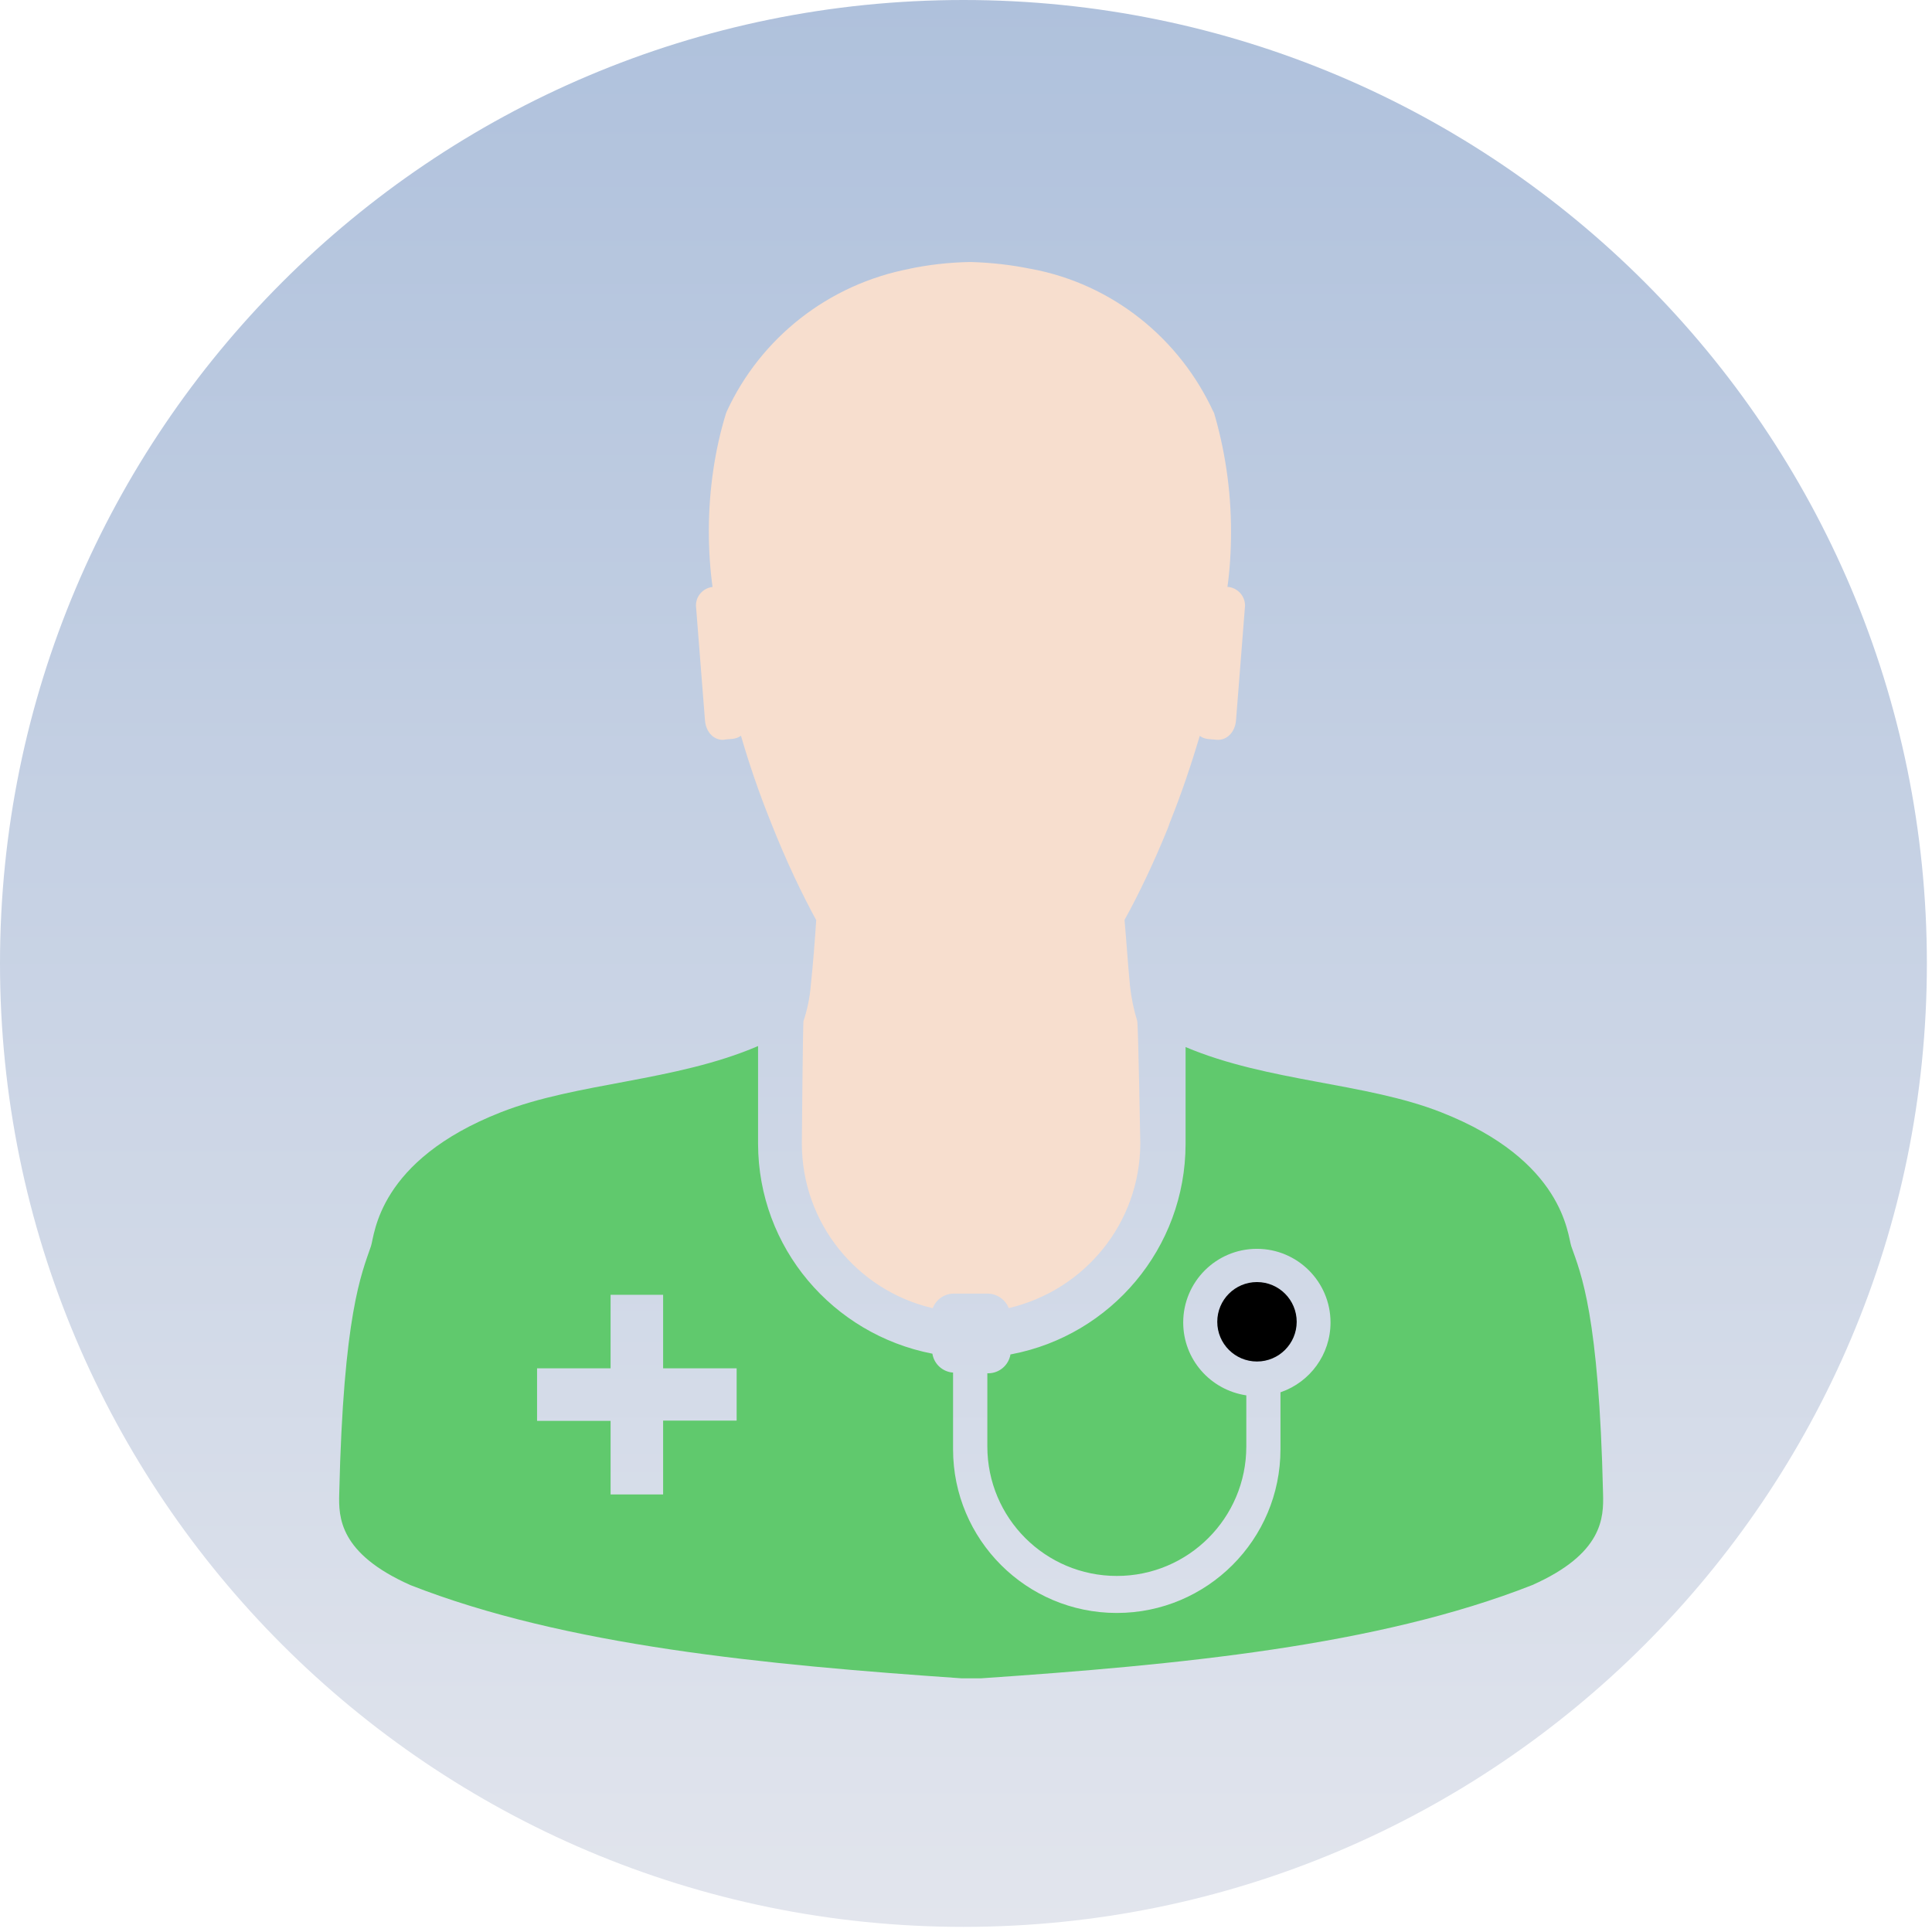
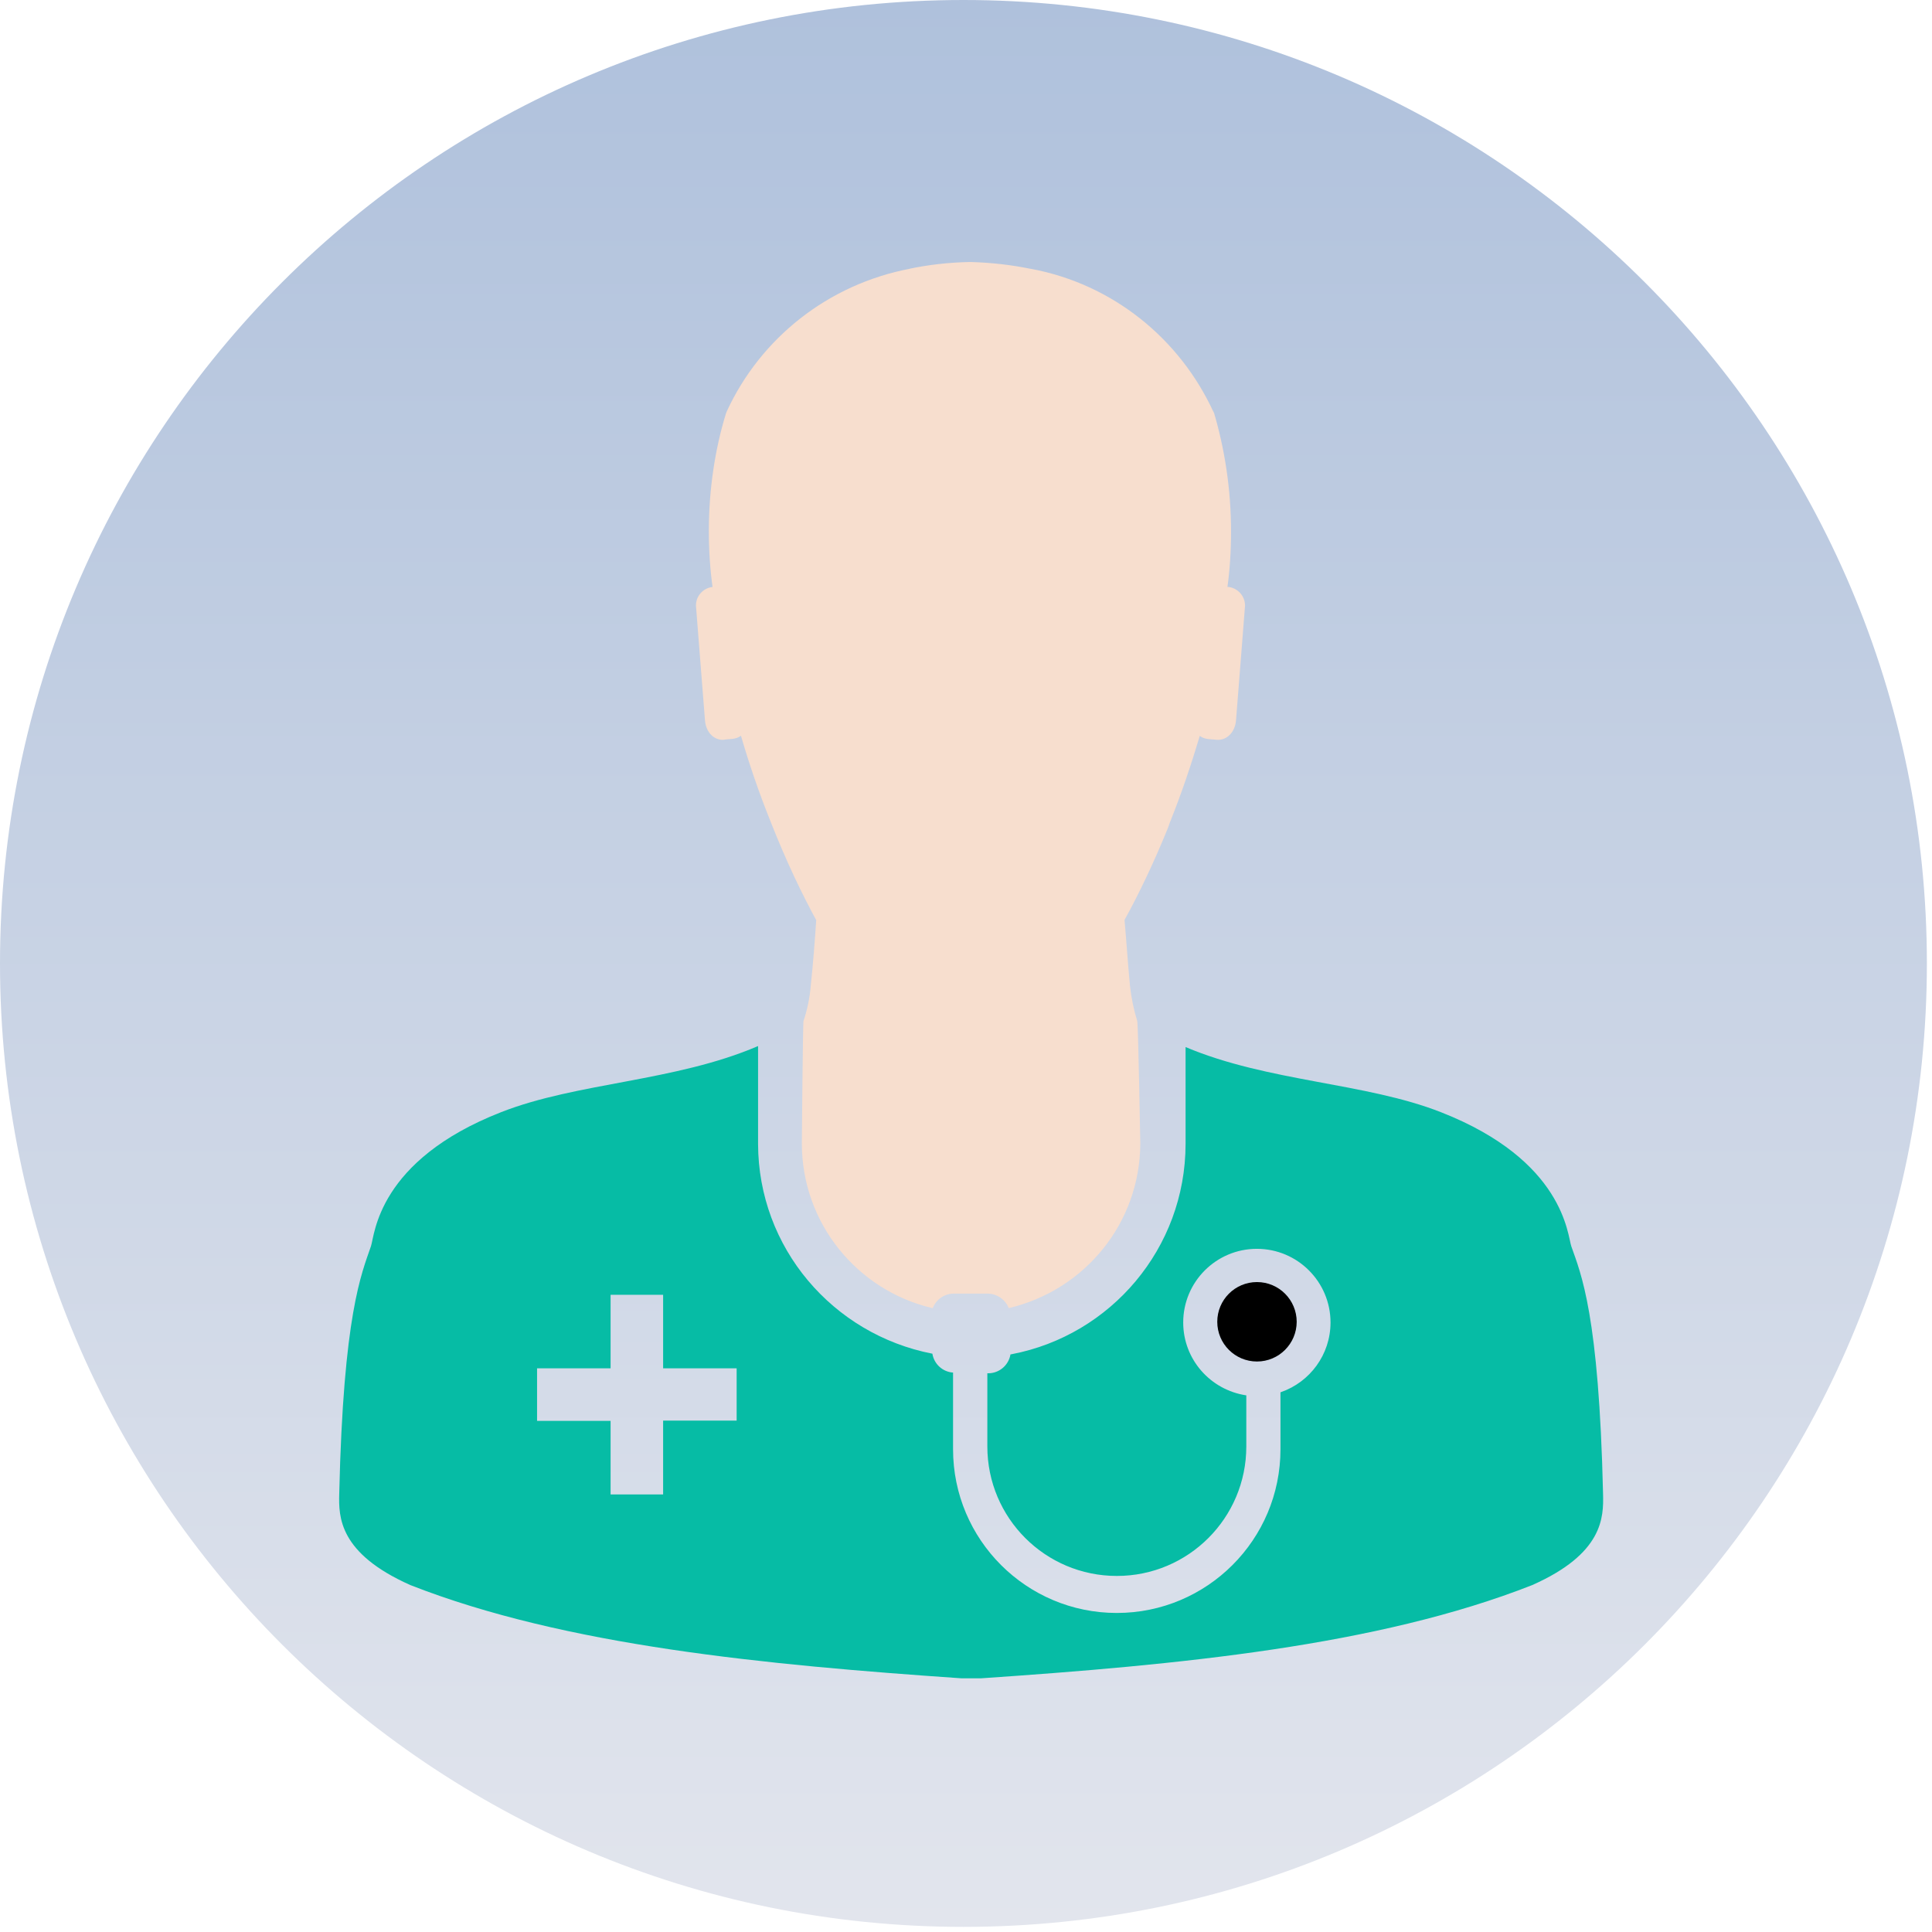
<svg xmlns="http://www.w3.org/2000/svg" width="126" height="126" viewBox="0 0 126 126" fill="none">
  <circle cx="62.833" cy="62.833" r="62.833" fill="url(#paint0_linear_4741_2362)" />
  <path d="M47.248 48.233L47.786 48.187C47.99 48.163 48.175 48.09 48.329 47.983L48.325 47.986C48.841 49.765 49.472 51.635 50.261 53.594C51.274 56.157 52.27 58.263 53.387 60.295L53.233 59.987C53.14 61.388 53.029 62.828 52.882 64.221C52.813 65.079 52.644 65.88 52.386 66.634L52.405 66.565C52.359 66.584 52.294 74.57 52.294 74.57C52.297 79.778 55.904 84.138 60.753 85.297L60.83 85.312C61.05 84.754 61.581 84.366 62.204 84.366H64.413C65.033 84.373 65.564 84.758 65.784 85.301L65.787 85.312C70.726 84.15 74.347 79.789 74.367 74.578C74.367 74.578 74.232 66.623 74.163 66.569C73.951 65.895 73.782 65.102 73.693 64.286L73.689 64.228C73.555 62.828 73.466 61.423 73.339 59.995C74.29 58.278 75.287 56.177 76.164 54.01L76.31 53.602C77.099 51.643 77.711 49.776 78.246 47.994C78.396 48.102 78.581 48.175 78.781 48.198H78.785L79.328 48.244C79.982 48.313 80.559 47.775 80.613 46.94L81.198 39.507C81.198 39.504 81.198 39.5 81.198 39.5C81.198 38.872 80.729 38.357 80.124 38.28H80.117H80.051C80.201 37.198 80.286 35.951 80.286 34.685C80.286 31.921 79.878 29.25 79.12 26.737L79.17 26.933C76.949 22.061 72.546 18.523 67.242 17.534L67.142 17.519C66.003 17.284 64.675 17.126 63.32 17.088H63.286H63.24C61.858 17.115 60.53 17.269 59.245 17.542L59.383 17.519C53.987 18.535 49.592 22.072 47.398 26.829L47.355 26.933C46.639 29.242 46.228 31.898 46.228 34.646C46.228 35.928 46.316 37.19 46.489 38.422L46.474 38.28C45.862 38.349 45.389 38.861 45.389 39.484V39.511L45.974 46.943C46.028 47.798 46.613 48.313 47.244 48.244L47.248 48.233Z" fill="#F7DECE" />
-   <path d="M104.547 97.422C104.278 85.721 103.108 83.073 102.476 81.28C102.226 80.56 102.022 75.695 93.986 72.539C89.059 70.599 82.701 70.561 77.32 68.286V74.614C77.309 81.418 72.436 87.08 65.989 88.316L65.901 88.331C65.782 89.031 65.181 89.555 64.462 89.562H64.392V94.335C64.392 99 68.172 102.779 72.837 102.779C77.501 102.779 81.281 99 81.281 94.335V91.002C78.941 90.652 77.166 88.658 77.166 86.249C77.166 83.597 79.318 81.445 81.97 81.445C84.622 81.445 86.773 83.597 86.773 86.249C86.773 88.35 85.422 90.136 83.544 90.79L83.509 90.802V94.335V94.516C83.509 100.412 78.729 105.193 72.833 105.193C66.936 105.193 62.156 100.412 62.156 94.516C62.156 94.451 62.156 94.389 62.156 94.323V94.331V89.516C61.471 89.47 60.917 88.954 60.809 88.292V88.285C54.304 87.018 49.455 81.376 49.439 74.598V68.221C44.036 70.542 37.639 70.588 32.685 72.531C24.626 75.684 24.441 80.537 24.195 81.268C23.579 83.07 22.394 85.706 22.124 97.414C22.078 98.954 22.124 101.313 26.766 103.376C36.873 107.34 49.894 108.572 62.73 109.457H63.961C76.824 108.58 89.825 107.352 99.925 103.376C104.547 101.325 104.589 98.977 104.547 97.422ZM48.042 92.649H43.247V97.464H39.821V92.665H35.026V89.239H39.821V84.444H43.247V89.239H48.042V92.649Z" fill="#60c96d" />
+   <path d="M104.547 97.422C104.278 85.721 103.108 83.073 102.476 81.28C102.226 80.56 102.022 75.695 93.986 72.539C89.059 70.599 82.701 70.561 77.32 68.286V74.614C77.309 81.418 72.436 87.08 65.989 88.316L65.901 88.331C65.782 89.031 65.181 89.555 64.462 89.562H64.392V94.335C64.392 99 68.172 102.779 72.837 102.779C77.501 102.779 81.281 99 81.281 94.335V91.002C78.941 90.652 77.166 88.658 77.166 86.249C77.166 83.597 79.318 81.445 81.97 81.445C84.622 81.445 86.773 83.597 86.773 86.249C86.773 88.35 85.422 90.136 83.544 90.79L83.509 90.802V94.335V94.516C83.509 100.412 78.729 105.193 72.833 105.193C66.936 105.193 62.156 100.412 62.156 94.516C62.156 94.451 62.156 94.389 62.156 94.323V94.331V89.516C61.471 89.47 60.917 88.954 60.809 88.292V88.285C54.304 87.018 49.455 81.376 49.439 74.598V68.221C44.036 70.542 37.639 70.588 32.685 72.531C24.626 75.684 24.441 80.537 24.195 81.268C23.579 83.07 22.394 85.706 22.124 97.414C22.078 98.954 22.124 101.313 26.766 103.376C36.873 107.34 49.894 108.572 62.73 109.457H63.961C76.824 108.58 89.825 107.352 99.925 103.376C104.547 101.325 104.589 98.977 104.547 97.422ZM48.042 92.649H43.247V97.464H39.821V92.665H35.026V89.239H39.821V84.444H43.247V89.239H48.042V92.649Z" fill="#06bca5" />
  <path d="M84.567 86.207C84.567 84.776 83.409 83.613 81.977 83.613C80.545 83.613 79.387 84.772 79.387 86.204C79.387 87.635 80.545 88.794 81.977 88.794C83.405 88.794 84.563 87.635 84.567 86.207Z" fill="black" />
  <defs fill="#000000">
    <linearGradient id="paint0_linear_4741_2362" x1="62.833" y1="0" x2="62.833" y2="125.665" gradientUnits="userSpaceOnUse" fill="#000000">
      <stop stop-color="#AFC1DC" fill="#000000" />
      <stop offset="1" stop-color="#E2E5ED" fill="#000000" />
    </linearGradient>
  </defs>
</svg>
